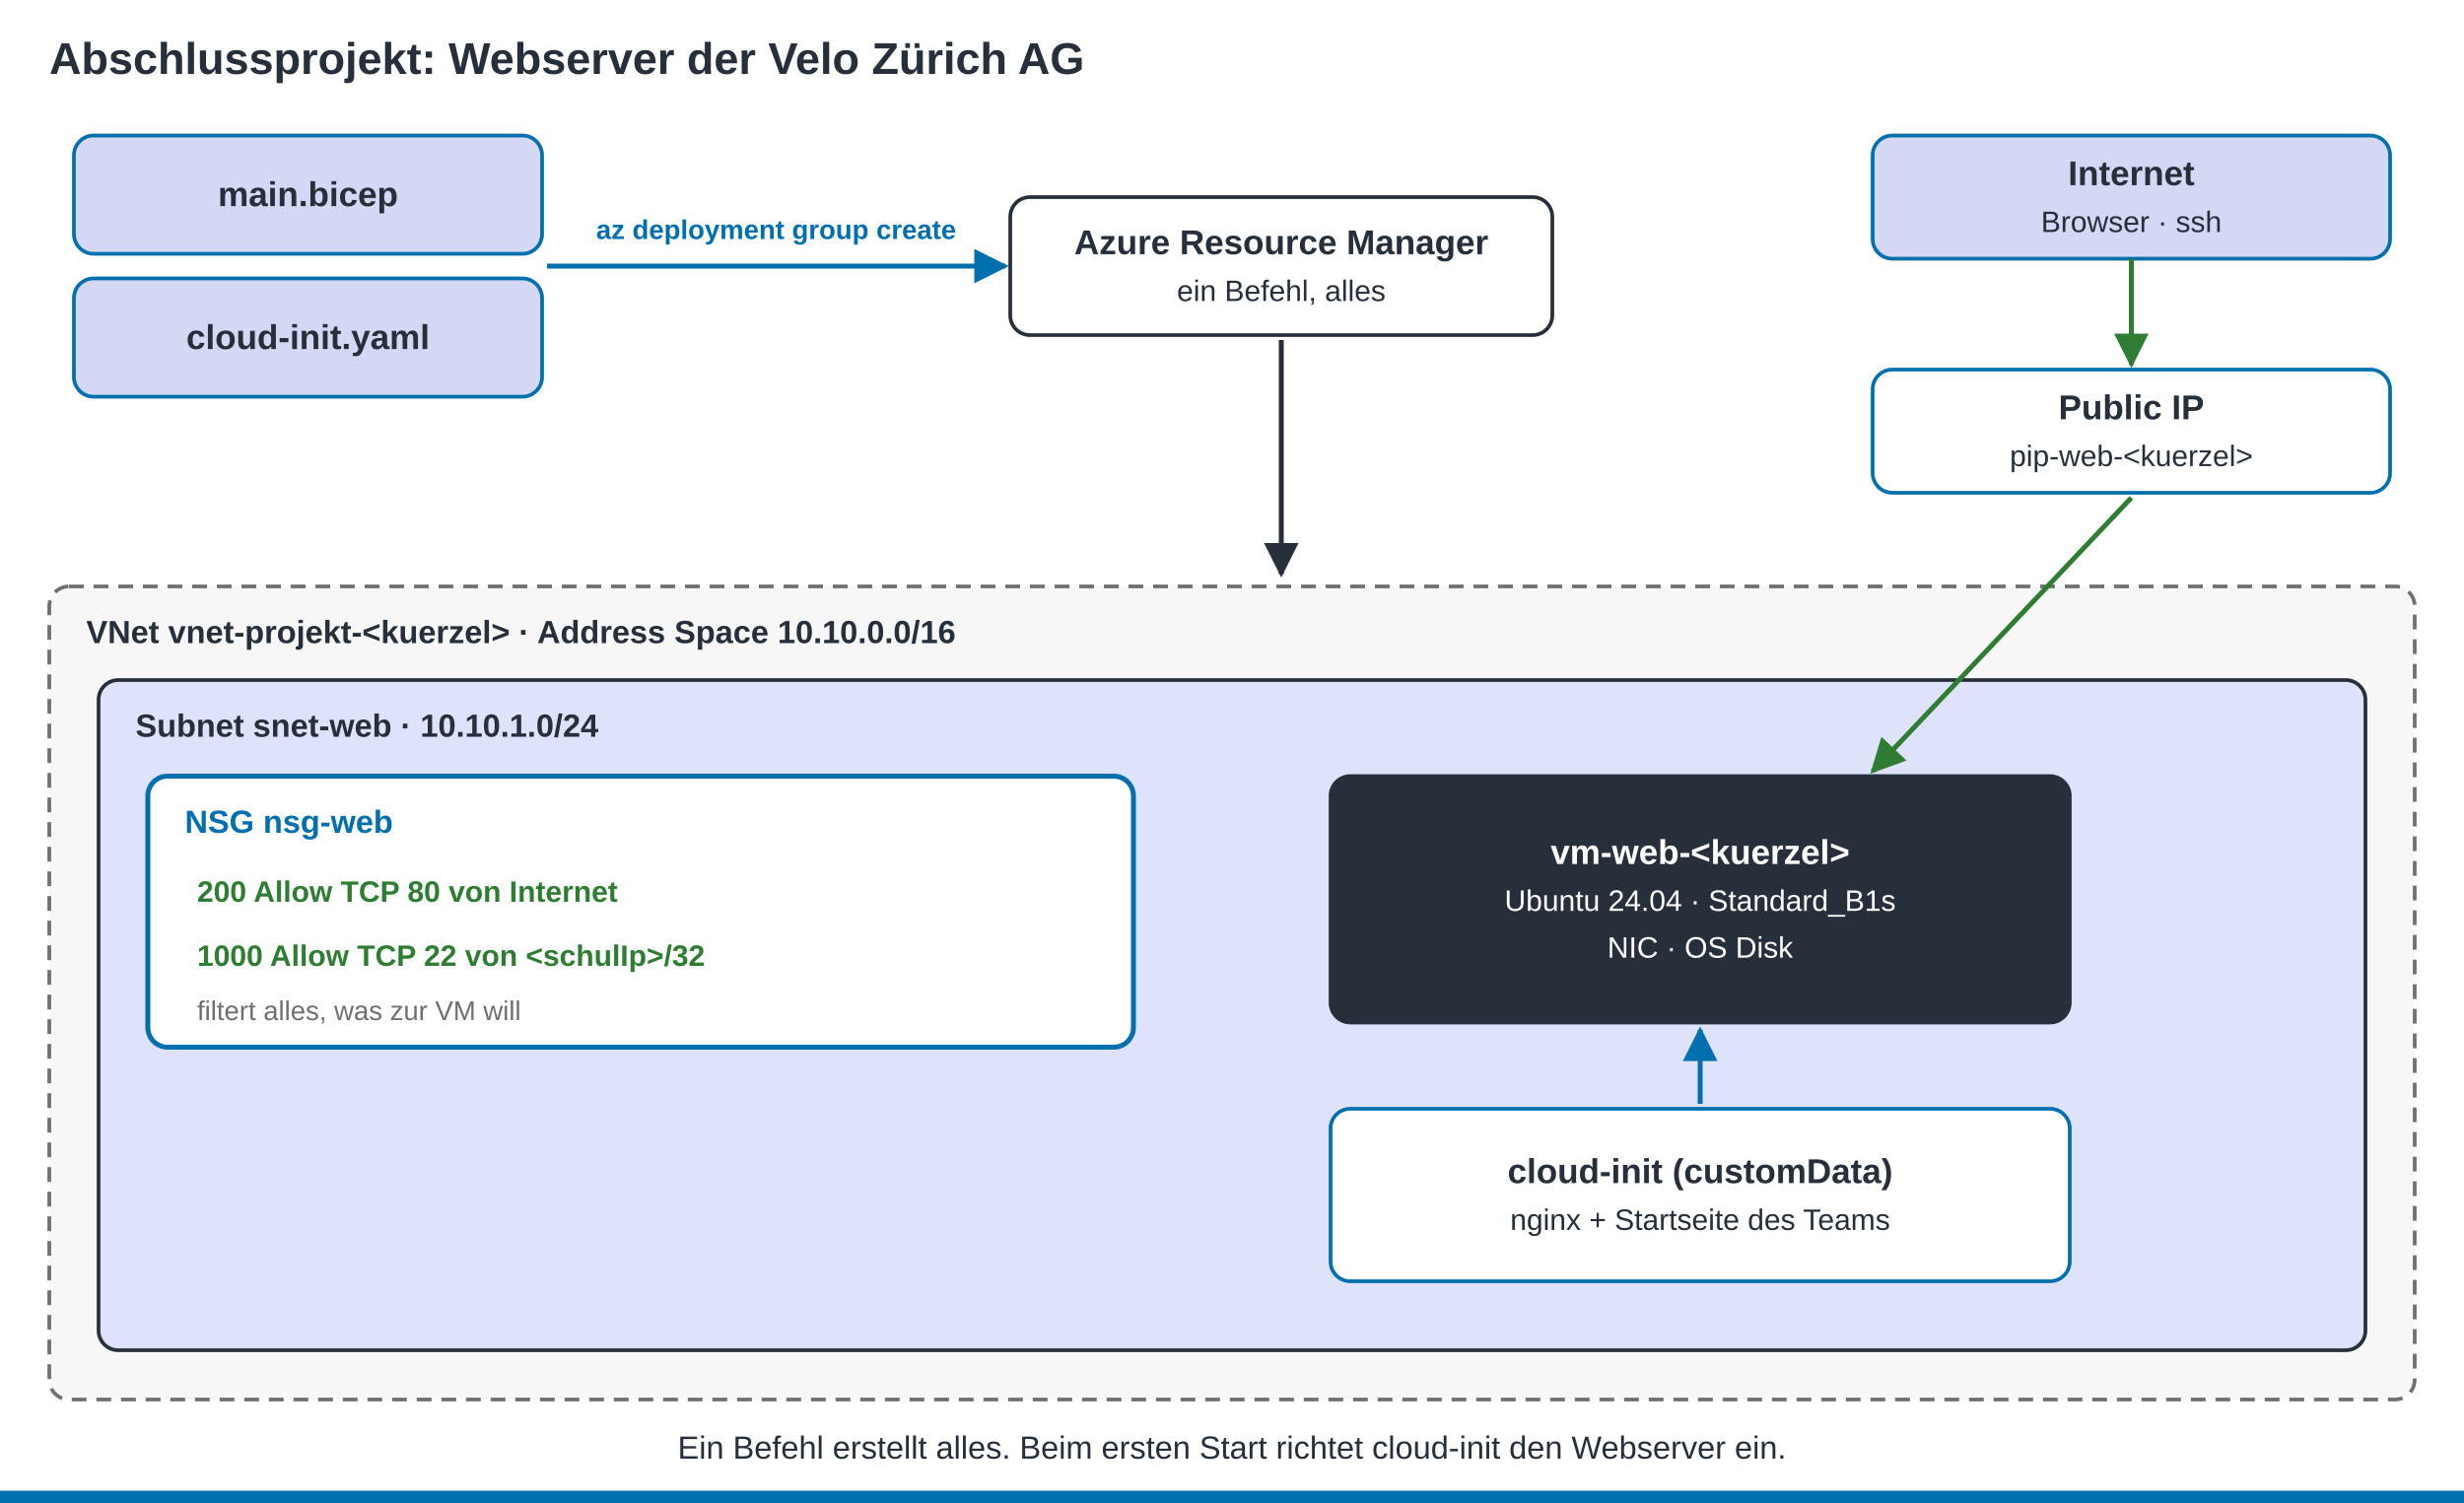
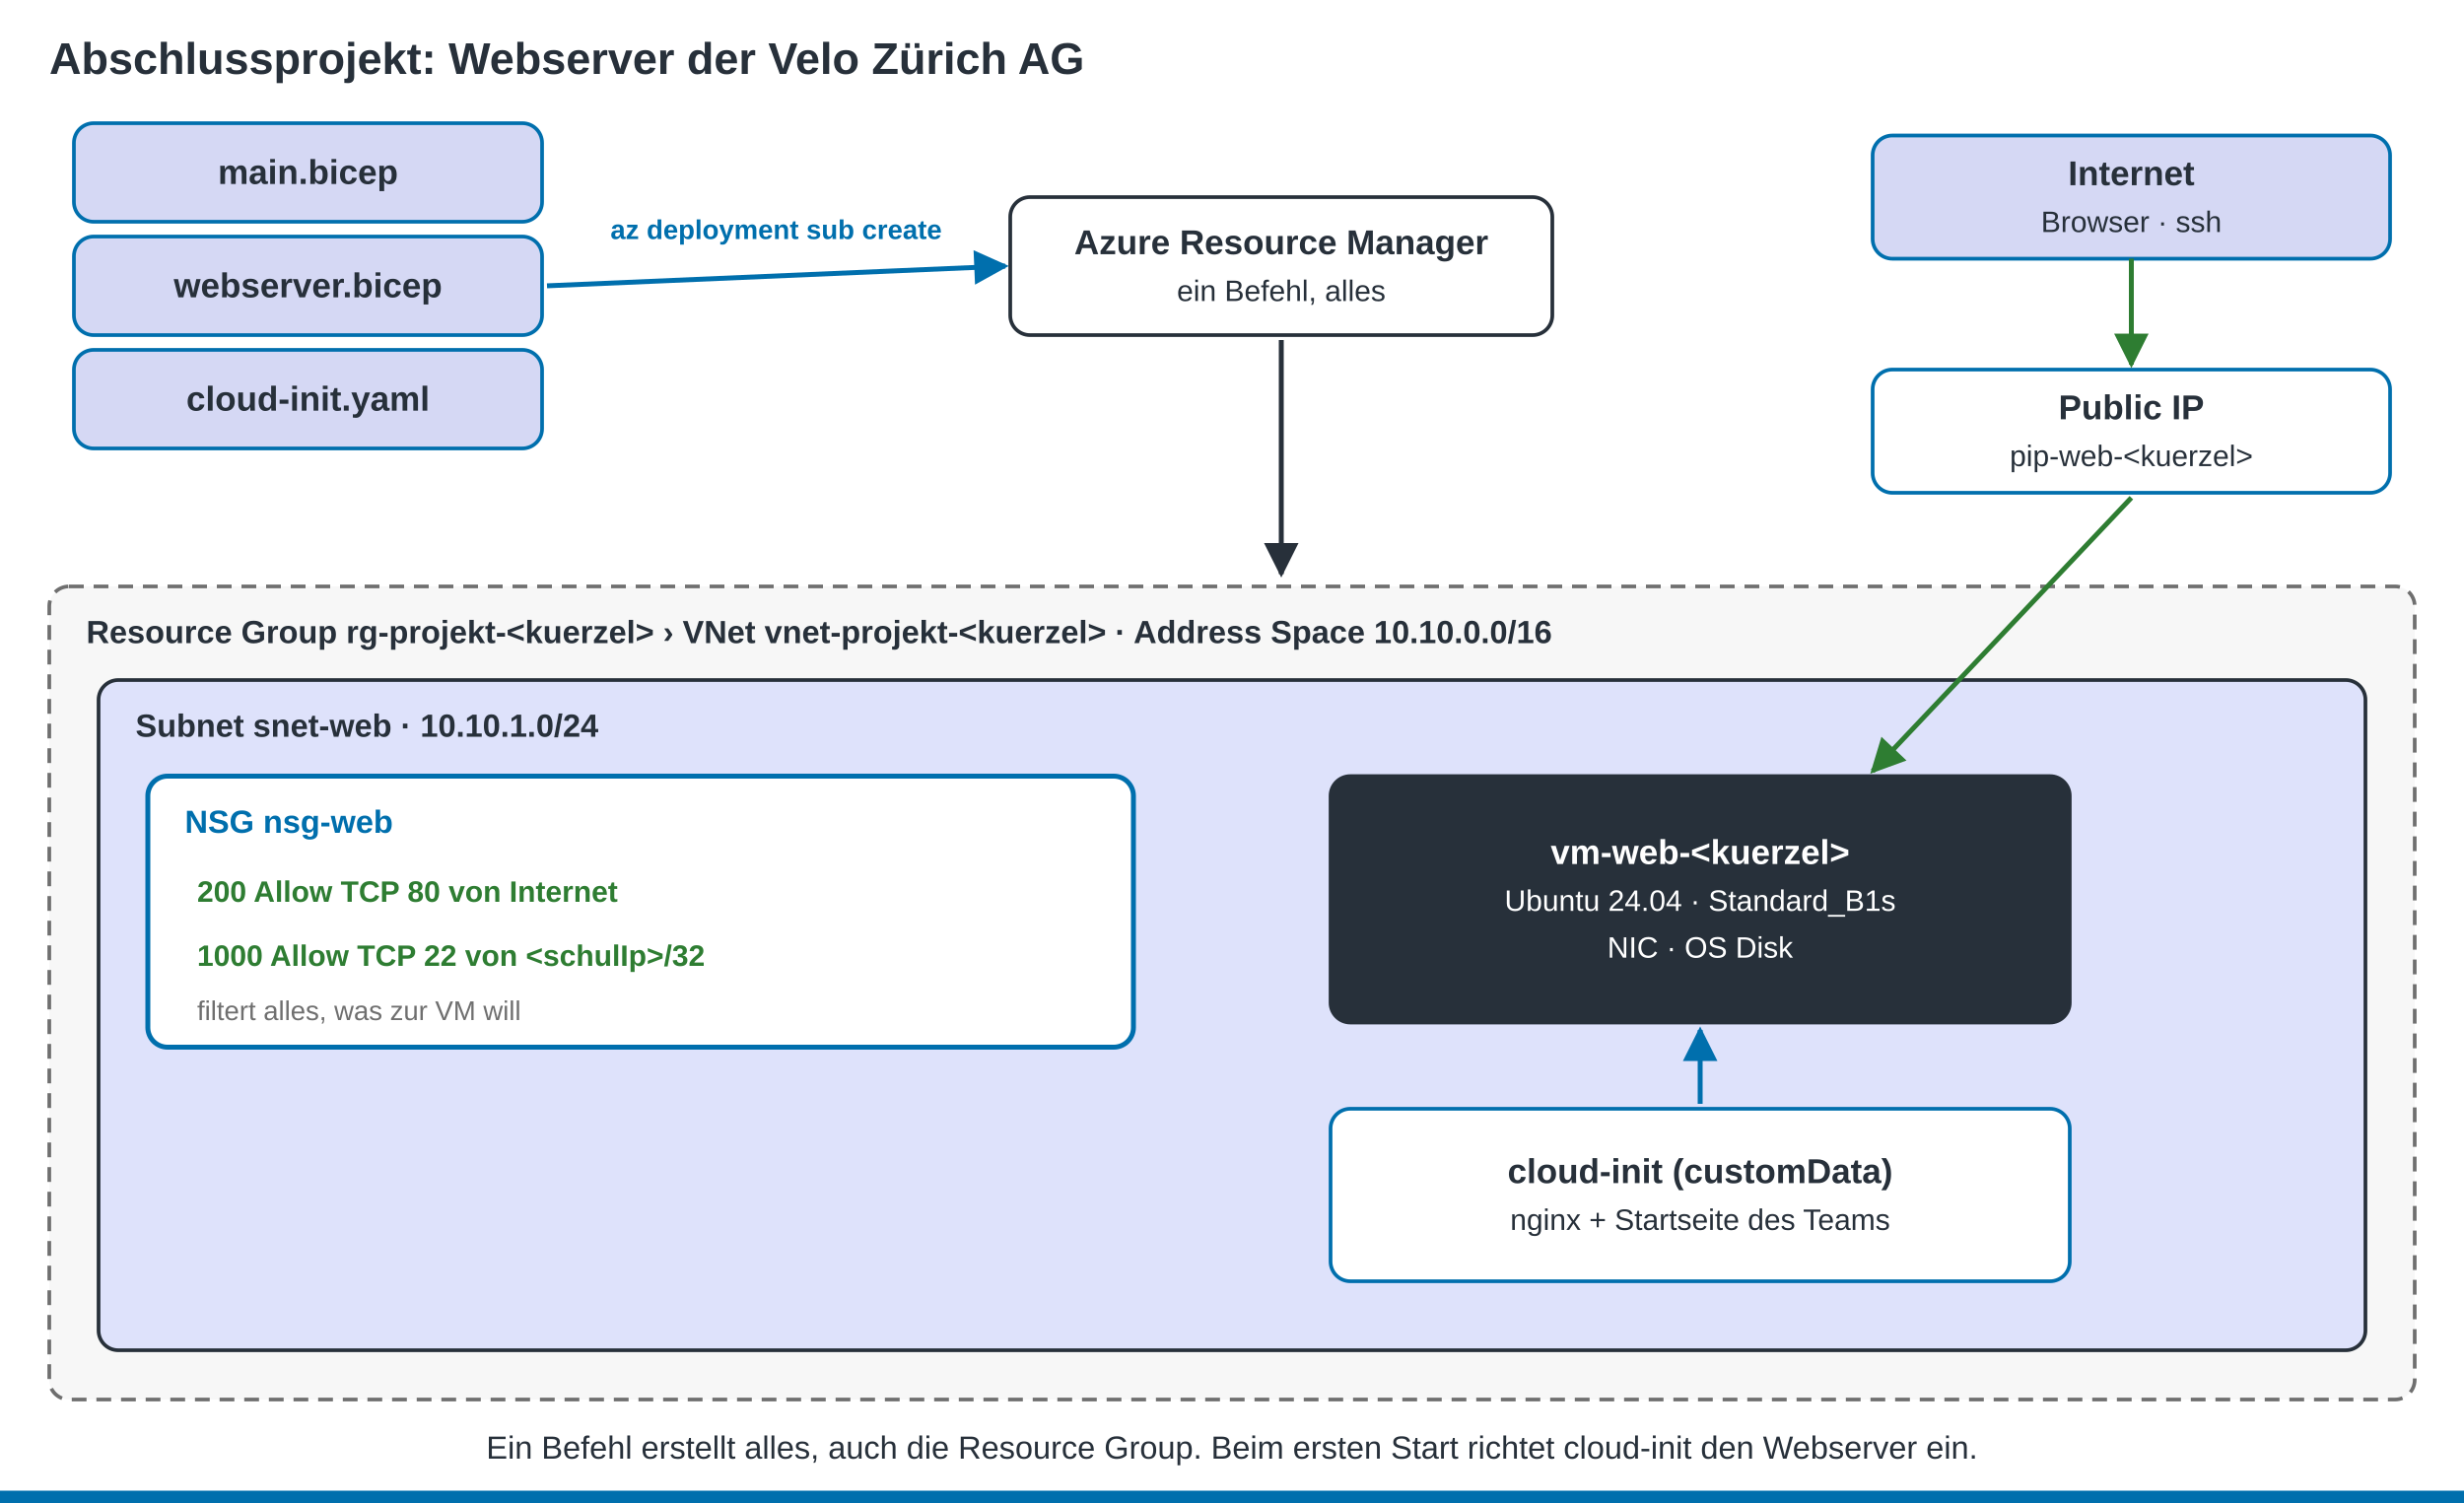
- <svg xmlns="http://www.w3.org/2000/svg" viewBox="0 0 1000 610" width="1000" height="610" font-family="'Segoe UI', Arial, Helvetica, sans-serif" role="img" aria-label="Architektur des Abschlussprojekts: main.bicep und cloud-init.yaml werden bereitgestellt; VNet mit snet-web, NSG und VM mit Public IP; cloud-init installiert nginx">
+ <svg xmlns="http://www.w3.org/2000/svg" viewBox="0 0 1000 610" width="1000" height="610" font-family="'Segoe UI', Arial, Helvetica, sans-serif" role="img" aria-label="Architektur des Abschlussprojekts: main.bicep, webserver.bicep und cloud-init.yaml werden mit az deployment sub create bereitgestellt; Resource Group mit VNet, snet-web, NSG und VM mit Public IP; cloud-init installiert nginx">
  <defs>
    <marker id="aD" viewBox="0 0 10 10" refX="9" refY="5" markerWidth="7" markerHeight="7" orient="auto-start-reverse">
      <path d="M0 0 L10 5 L0 10 z" fill="#27303A" />
    </marker>
    <marker id="aB" viewBox="0 0 10 10" refX="9" refY="5" markerWidth="7" markerHeight="7" orient="auto-start-reverse">
      <path d="M0 0 L10 5 L0 10 z" fill="#006FAD" />
    </marker>
    <marker id="aO" viewBox="0 0 10 10" refX="9" refY="5" markerWidth="7" markerHeight="7" orient="auto-start-reverse">
      <path d="M0 0 L10 5 L0 10 z" fill="#2E7D32" />
    </marker>
    <marker id="aN" viewBox="0 0 10 10" refX="9" refY="5" markerWidth="7" markerHeight="7" orient="auto-start-reverse">
      <path d="M0 0 L10 5 L0 10 z" fill="#B3261E" />
    </marker>
    <marker id="aG" viewBox="0 0 10 10" refX="9" refY="5" markerWidth="7" markerHeight="7" orient="auto-start-reverse">
      <path d="M0 0 L10 5 L0 10 z" fill="#6F6F6F" />
    </marker>
  </defs>
  <rect width="1000" height="610" fill="#FFFFFF" />
  <rect x="0" y="605" width="1000" height="5" fill="#006FAD" />
  <text x="20" y="30" font-size="18" fill="#27303A" font-weight="bold" text-anchor="start">Abschlussprojekt: Webserver der Velo Zürich AG</text>
-   <rect x="30" y="55" width="190" height="48" rx="8" fill="#D5D8F4" stroke="#006FAD" stroke-width="1.5" />
-   <text x="125.0" y="83.667" font-size="14" fill="#27303A" font-weight="bold" text-anchor="middle">main.bicep</text>
-   <rect x="30" y="113" width="190" height="48" rx="8" fill="#D5D8F4" stroke="#006FAD" stroke-width="1.5" />
-   <text x="125.0" y="141.667" font-size="14" fill="#27303A" font-weight="bold" text-anchor="middle">cloud-init.yaml</text>
-   <line x1="222" y1="108" x2="408" y2="108" stroke="#006FAD" stroke-width="2" marker-end="url(#aB)" />
-   <text x="315" y="97" font-size="11" fill="#006FAD" font-weight="bold" text-anchor="middle">az deployment group create</text>
+   <rect x="30" y="50" width="190" height="40" rx="8" fill="#D5D8F4" stroke="#006FAD" stroke-width="1.5" />
+   <text x="125.0" y="74.667" font-size="14" fill="#27303A" font-weight="bold" text-anchor="middle">main.bicep</text>
+   <rect x="30" y="96" width="190" height="40" rx="8" fill="#D5D8F4" stroke="#006FAD" stroke-width="1.5" />
+   <text x="125.0" y="120.667" font-size="14" fill="#27303A" font-weight="bold" text-anchor="middle">webserver.bicep</text>
+   <rect x="30" y="142" width="190" height="40" rx="8" fill="#D5D8F4" stroke="#006FAD" stroke-width="1.5" />
+   <text x="125.0" y="166.667" font-size="14" fill="#27303A" font-weight="bold" text-anchor="middle">cloud-init.yaml</text>
+   <line x1="222" y1="116" x2="408" y2="108" stroke="#006FAD" stroke-width="2" marker-end="url(#aB)" />
+   <text x="315" y="97" font-size="11" fill="#006FAD" font-weight="bold" text-anchor="middle">az deployment sub create</text>
  <rect x="410" y="80" width="220" height="56" rx="8" fill="#FFFFFF" stroke="#27303A" stroke-width="1.5" />
  <text x="520.0" y="103.167" font-size="14" fill="#27303A" font-weight="bold" text-anchor="middle">Azure Resource Manager</text>
  <text x="520.0" y="122.167" font-size="12" fill="#27303A" font-weight="normal" text-anchor="middle">ein Befehl, alles</text>
  <line x1="520" y1="138" x2="520" y2="233" stroke="#27303A" stroke-width="2" marker-end="url(#aD)" />
  <rect x="760" y="55" width="210" height="50" rx="8" fill="#D5D8F4" stroke="#006FAD" stroke-width="1.5" />
  <text x="865.0" y="75.167" font-size="14" fill="#27303A" font-weight="bold" text-anchor="middle">Internet</text>
  <text x="865.0" y="94.167" font-size="12" fill="#27303A" font-weight="normal" text-anchor="middle">Browser · ssh</text>
  <rect x="760" y="150" width="210" height="50" rx="8" fill="#FFFFFF" stroke="#006FAD" stroke-width="1.5" />
  <text x="865.0" y="170.167" font-size="14" fill="#27303A" font-weight="bold" text-anchor="middle">Public IP</text>
  <text x="865.0" y="189.167" font-size="12" fill="#27303A" font-weight="normal" text-anchor="middle">pip-web-&lt;kuerzel&gt;</text>
  <line x1="865" y1="105" x2="865" y2="148" stroke="#2E7D32" stroke-width="2" marker-end="url(#aO)" />
  <rect x="20" y="238" width="960" height="330" rx="8" fill="#F7F7F7" stroke="#6F6F6F" stroke-width="1.5" stroke-dasharray="6 4" />
-   <text x="35" y="261" font-size="13" fill="#27303A" font-weight="bold" text-anchor="start">VNet vnet-projekt-&lt;kuerzel&gt; · Address Space 10.10.0.0/16</text>
+   <text x="35" y="261" font-size="13" fill="#27303A" font-weight="bold" text-anchor="start">Resource Group rg-projekt-&lt;kuerzel&gt; › VNet vnet-projekt-&lt;kuerzel&gt; · Address Space 10.10.0.0/16</text>
  <rect x="40" y="276" width="920" height="272" rx="8" fill="#DEE2FB" stroke="#27303A" stroke-width="1.5" />
  <text x="55" y="299" font-size="13" fill="#27303A" font-weight="bold" text-anchor="start">Subnet snet-web · 10.10.1.0/24</text>
  <rect x="60" y="315" width="400" height="110" rx="8" fill="#FFFFFF" stroke="#006FAD" stroke-width="2" />
  <text x="75" y="338" font-size="13" fill="#006FAD" font-weight="bold" text-anchor="start">NSG nsg-web</text>
  <text x="80" y="366" font-size="12" fill="#2E7D32" font-weight="bold" text-anchor="start">200   Allow  TCP 80 von Internet</text>
  <text x="80" y="392" font-size="12" fill="#2E7D32" font-weight="bold" text-anchor="start">1000  Allow  TCP 22 von &lt;schulIp&gt;/32</text>
  <text x="80" y="414" font-size="11" fill="#6F6F6F" font-weight="normal" text-anchor="start">filtert alles, was zur VM will</text>
  <rect x="540" y="315" width="300" height="100" rx="8" fill="#27303A" stroke="#27303A" stroke-width="1.5" />
  <text x="690.0" y="350.667" font-size="14" fill="#FFFFFF" font-weight="bold" text-anchor="middle">vm-web-&lt;kuerzel&gt;</text>
  <text x="690.0" y="369.667" font-size="12" fill="#FFFFFF" font-weight="normal" text-anchor="middle">Ubuntu 24.04 · Standard_B1s</text>
  <text x="690.0" y="388.667" font-size="12" fill="#FFFFFF" font-weight="normal" text-anchor="middle">NIC · OS Disk</text>
  <line x1="865" y1="202" x2="760" y2="313" stroke="#2E7D32" stroke-width="2" marker-end="url(#aO)" />
  <rect x="540" y="450" width="300" height="70" rx="8" fill="#FFFFFF" stroke="#006FAD" stroke-width="1.5" />
  <text x="690.0" y="480.167" font-size="14" fill="#27303A" font-weight="bold" text-anchor="middle">cloud-init (customData)</text>
  <text x="690.0" y="499.167" font-size="12" fill="#27303A" font-weight="normal" text-anchor="middle">nginx + Startseite des Teams</text>
  <line x1="690" y1="448" x2="690" y2="418" stroke="#006FAD" stroke-width="2" marker-end="url(#aB)" />
-   <text x="500" y="592" font-size="13" fill="#27303A" font-weight="normal" text-anchor="middle">Ein Befehl erstellt alles. Beim ersten Start richtet cloud-init den Webserver ein.</text>
+   <text x="500" y="592" font-size="13" fill="#27303A" font-weight="normal" text-anchor="middle">Ein Befehl erstellt alles, auch die Resource Group. Beim ersten Start richtet cloud-init den Webserver ein.</text>
</svg>
